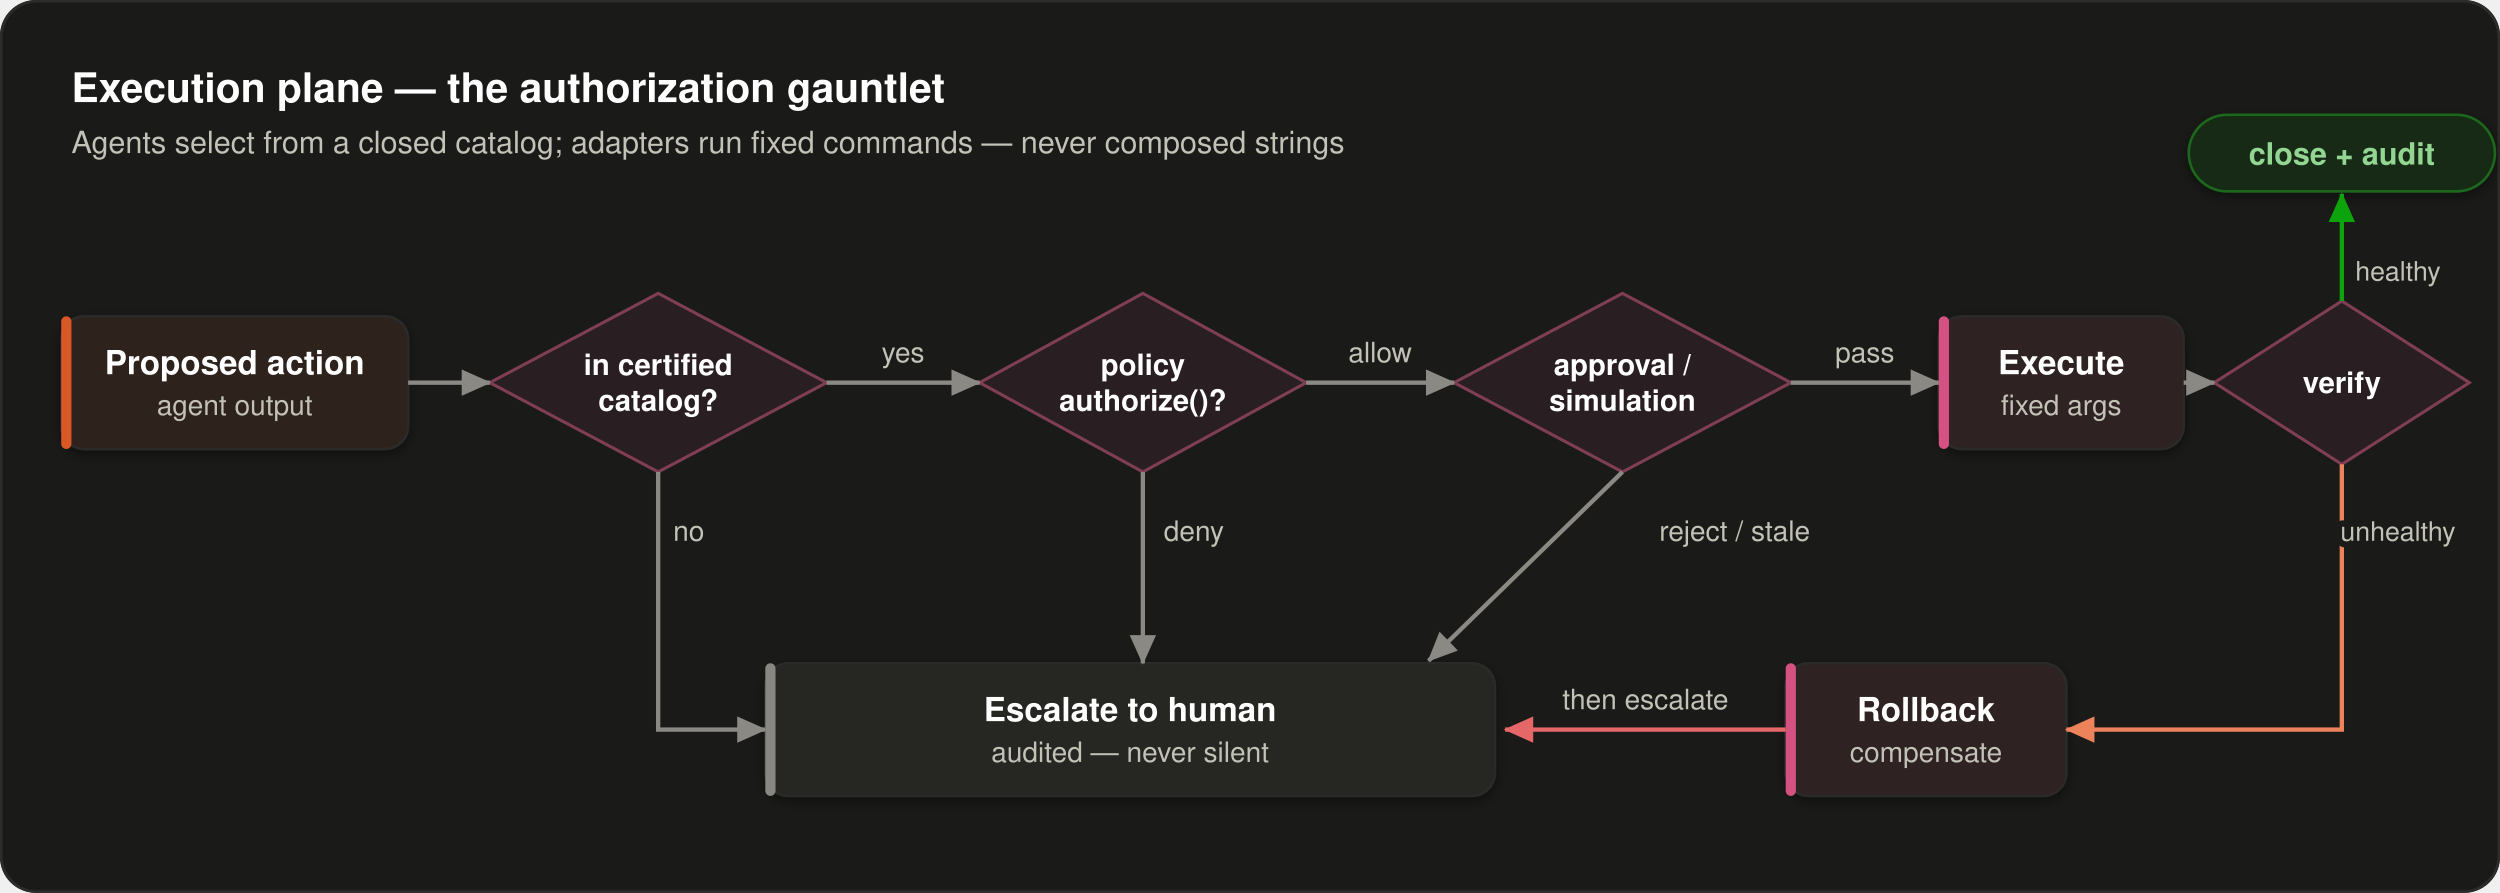
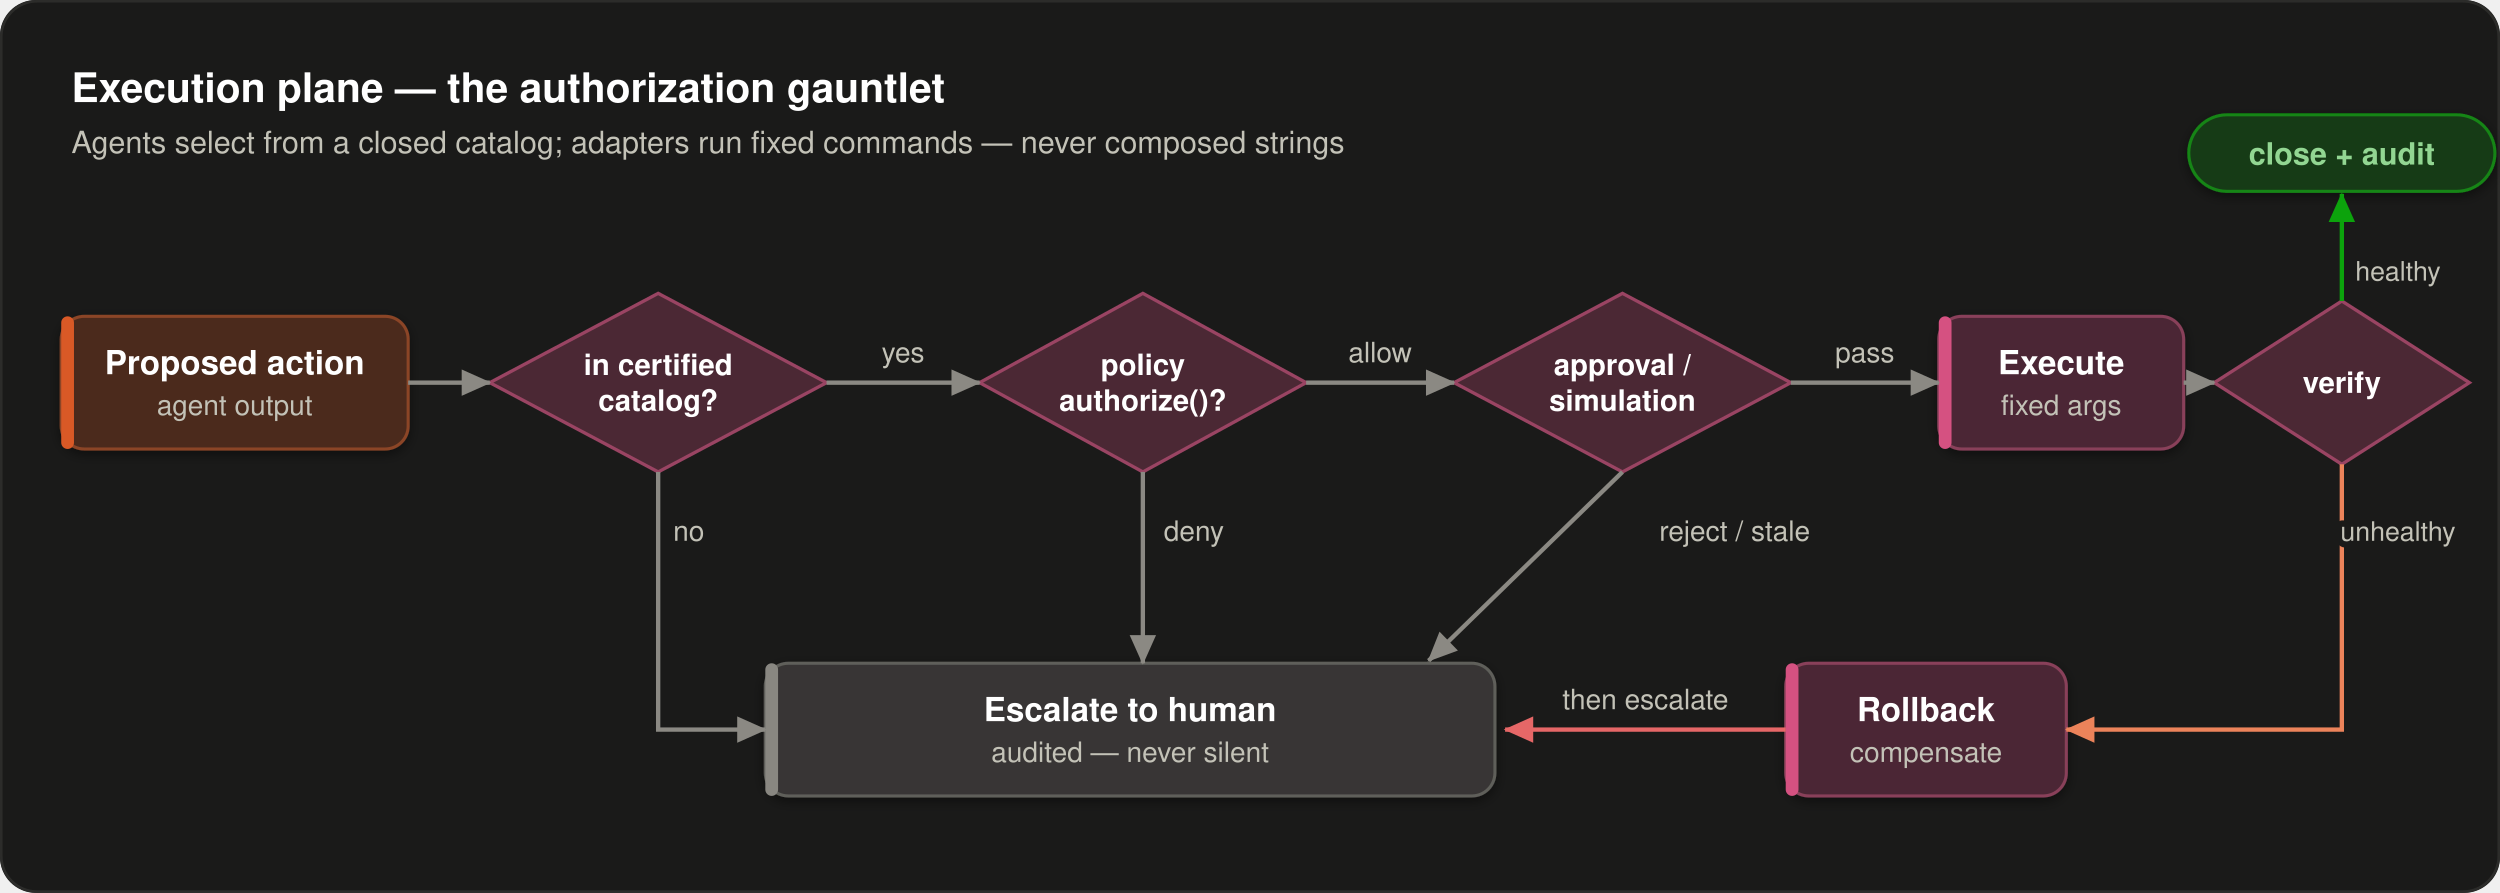
<svg xmlns="http://www.w3.org/2000/svg" viewBox="0 0 980 350" font-family="system-ui, -apple-system, 'Segoe UI', Helvetica, Arial, sans-serif" role="img" aria-label="Execution: catalog membership, deterministic policy, plan-bound approval and simulation gate every mutation; verification decides close or rollback">
  <defs>
    <filter id="soft-dark" x="-12%" y="-12%" width="124%" height="130%">
      <feDropShadow dx="0" dy="1.5" stdDeviation="2.2" flood-color="#000000" flood-opacity="0.45" />
    </filter>
    <marker id="arrow-dark" viewBox="0 0 10 10" refX="8.6" refY="5" markerWidth="8" markerHeight="8" orient="auto-start-reverse">
      <path d="M 0.5 1.2 L 9 5 L 0.5 8.8 z" fill="#8b8983" />
    </marker>
    <marker id="arrow-good-dark" viewBox="0 0 10 10" refX="8.6" refY="5" markerWidth="8" markerHeight="8" orient="auto-start-reverse">
      <path d="M 0.5 1.2 L 9 5 L 0.5 8.8 z" fill="#0ca30c" />
    </marker>
    <marker id="arrow-bad-dark" viewBox="0 0 10 10" refX="8.6" refY="5" markerWidth="8" markerHeight="8" orient="auto-start-reverse">
      <path d="M 0.5 1.2 L 9 5 L 0.5 8.8 z" fill="#e66767" />
    </marker>
    <marker id="arrow-warn-dark" viewBox="0 0 10 10" refX="8.6" refY="5" markerWidth="8" markerHeight="8" orient="auto-start-reverse">
      <path d="M 0.5 1.2 L 9 5 L 0.5 8.8 z" fill="#ec835a" />
    </marker>
  </defs>
  <rect x="0" y="0" width="980" height="350" rx="14" fill="#1a1a19" />
  <rect x="0.5" y="0.5" width="979" height="349" rx="14" fill="none" stroke="#2c2c2a" stroke-width="1" />
  <text x="28" y="40" font-size="16" text-anchor="start" fill="#ffffff" font-weight="700">Execution plane — the authorization gauntlet</text>
  <text x="28" y="60" font-size="12" text-anchor="start" fill="#c3c2b7" font-weight="normal">Agents select from a closed catalog; adapters run fixed commands — never composed strings</text>
-   <rect x="24" y="124" width="136" height="52" rx="9" fill="#2d201a" stroke="#2c2c2a" stroke-width="1" filter="url(#soft-dark)" />
-   <rect x="24" y="124" width="4" height="52" rx="2" fill="#d95926" />
+   <rect x="24" y="124" width="136" height="52" rx="9" fill="#4c2a1c" stroke="#8b4528" stroke-width="1.2" filter="url(#soft-dark)" />
+   <rect x="24" y="124" width="5" height="52" rx="2.5" fill="#d95926" />
  <text x="92.0" y="146.68" font-size="13" text-anchor="middle" fill="#ffffff" font-weight="600">Proposed action</text>
  <text x="92.0" y="162.68" font-size="11" text-anchor="middle" fill="#c3c2b7" font-weight="normal">agent output</text>
-   <polygon points="258,115.0 324.0,150 258,185.0 192.0,150" fill="#291e21" stroke="#803e56" stroke-width="1.2" />
+   <polygon points="258,115.0 324.0,150 258,185.0 192.0,150" fill="#4b2834" stroke="#9a4463" stroke-width="1.3" />
  <text x="258" y="147" font-size="11.5" text-anchor="middle" fill="#ffffff" font-weight="600">in certified</text>
  <text x="258" y="161" font-size="11.5" text-anchor="middle" fill="#ffffff" font-weight="600">catalog?</text>
-   <polygon points="448,115.0 512.0,150 448,185.0 384.0,150" fill="#291e21" stroke="#803e56" stroke-width="1.2" />
+   <polygon points="448,115.0 512.0,150 448,185.0 384.0,150" fill="#4b2834" stroke="#9a4463" stroke-width="1.3" />
  <text x="448" y="147" font-size="11.5" text-anchor="middle" fill="#ffffff" font-weight="600">policy</text>
  <text x="448" y="161" font-size="11.5" text-anchor="middle" fill="#ffffff" font-weight="600">authorize()?</text>
-   <polygon points="636,115.0 702.0,150 636,185.0 570.0,150" fill="#291e21" stroke="#803e56" stroke-width="1.2" />
+   <polygon points="636,115.0 702.0,150 636,185.0 570.0,150" fill="#4b2834" stroke="#9a4463" stroke-width="1.3" />
  <text x="636" y="147" font-size="11.5" text-anchor="middle" fill="#ffffff" font-weight="600">approval /</text>
  <text x="636" y="161" font-size="11.5" text-anchor="middle" fill="#ffffff" font-weight="600">simulation</text>
-   <rect x="760" y="124" width="96" height="52" rx="9" fill="#2d2023" stroke="#2c2c2a" stroke-width="1" filter="url(#soft-dark)" />
-   <rect x="760" y="124" width="4" height="52" rx="2" fill="#d55181" />
+   <rect x="760" y="124" width="96" height="52" rx="9" fill="#4b2834" stroke="#89405a" stroke-width="1.2" filter="url(#soft-dark)" />
+   <rect x="760" y="124" width="5" height="52" rx="2.5" fill="#d55181" />
  <text x="808.0" y="146.68" font-size="13" text-anchor="middle" fill="#ffffff" font-weight="600">Execute</text>
  <text x="808.0" y="162.68" font-size="11" text-anchor="middle" fill="#c3c2b7" font-weight="normal">fixed args</text>
-   <polygon points="918,118.0 968.0,150 918,182.0 868.0,150" fill="#291e21" stroke="#803e56" stroke-width="1.2" />
+   <polygon points="918,118.0 968.0,150 918,182.0 868.0,150" fill="#4b2834" stroke="#9a4463" stroke-width="1.3" />
  <text x="918" y="154" font-size="11.5" text-anchor="middle" fill="#ffffff" font-weight="600">verify</text>
  <path d="M 160 150 L 192 150" fill="none" stroke="#8b8983" stroke-width="1.7" marker-end="url(#arrow-dark)" />
  <path d="M 324 150 L 384 150" fill="none" stroke="#8b8983" stroke-width="1.7" marker-end="url(#arrow-dark)" />
  <text x="354.0" y="142" font-size="11" text-anchor="middle" fill="#c3c2b7" font-weight="normal" paint-order="stroke" stroke="#1a1a19" stroke-width="5" stroke-linejoin="round">yes</text>
  <path d="M 512 150 L 570 150" fill="none" stroke="#8b8983" stroke-width="1.7" marker-end="url(#arrow-dark)" />
  <text x="541.0" y="142" font-size="11" text-anchor="middle" fill="#c3c2b7" font-weight="normal" paint-order="stroke" stroke="#1a1a19" stroke-width="5" stroke-linejoin="round">allow</text>
  <path d="M 702 150 L 760 150" fill="none" stroke="#8b8983" stroke-width="1.7" marker-end="url(#arrow-dark)" />
  <text x="731.0" y="142" font-size="11" text-anchor="middle" fill="#c3c2b7" font-weight="normal" paint-order="stroke" stroke="#1a1a19" stroke-width="5" stroke-linejoin="round">pass</text>
  <path d="M 856 150 L 868 150" fill="none" stroke="#8b8983" stroke-width="1.7" marker-end="url(#arrow-dark)" />
-   <rect x="300" y="260" width="286" height="52" rx="9" fill="#252523" stroke="#2c2c2a" stroke-width="1" filter="url(#soft-dark)" />
-   <rect x="300" y="260" width="4" height="52" rx="2" fill="#898781" />
+   <rect x="300" y="260" width="286" height="52" rx="9" fill="#373634" stroke="#5f5e5a" stroke-width="1.2" filter="url(#soft-dark)" />
+   <rect x="300" y="260" width="5" height="52" rx="2.5" fill="#898781" />
  <text x="443.0" y="282.68" font-size="13" text-anchor="middle" fill="#ffffff" font-weight="600">Escalate to human</text>
  <text x="443.0" y="298.68" font-size="11" text-anchor="middle" fill="#c3c2b7" font-weight="normal">audited — never silent</text>
  <path d="M 258 185 L 258 286 L 300 286" fill="none" stroke="#8b8983" stroke-width="1.7" marker-end="url(#arrow-dark)" />
  <text x="270" y="212" font-size="11" text-anchor="middle" fill="#c3c2b7" font-weight="normal" paint-order="stroke" stroke="#1a1a19" stroke-width="5" stroke-linejoin="round">no</text>
  <path d="M 448 185 L 448 260" fill="none" stroke="#8b8983" stroke-width="1.7" marker-end="url(#arrow-dark)" />
  <text x="468" y="212" font-size="11" text-anchor="middle" fill="#c3c2b7" font-weight="normal" paint-order="stroke" stroke="#1a1a19" stroke-width="5" stroke-linejoin="round">deny</text>
  <path d="M 636 185 L 560 259" fill="none" stroke="#8b8983" stroke-width="1.7" marker-end="url(#arrow-dark)" />
  <text x="680" y="212" font-size="11" text-anchor="middle" fill="#c3c2b7" font-weight="normal" paint-order="stroke" stroke="#1a1a19" stroke-width="5" stroke-linejoin="round">reject / stale</text>
-   <rect x="700" y="260" width="110" height="52" rx="9" fill="#2d2023" stroke="#2c2c2a" stroke-width="1" filter="url(#soft-dark)" />
-   <rect x="700" y="260" width="4" height="52" rx="2" fill="#d55181" />
+   <rect x="700" y="260" width="110" height="52" rx="9" fill="#4b2834" stroke="#89405a" stroke-width="1.2" filter="url(#soft-dark)" />
+   <rect x="700" y="260" width="5" height="52" rx="2.5" fill="#d55181" />
  <text x="755.0" y="282.68" font-size="13" text-anchor="middle" fill="#ffffff" font-weight="600">Rollback</text>
  <text x="755.0" y="298.68" font-size="11" text-anchor="middle" fill="#c3c2b7" font-weight="normal">compensate</text>
  <path d="M 918 182 L 918 286 L 810 286" fill="none" stroke="#ec835a" stroke-width="1.7" marker-end="url(#arrow-warn-dark)" />
  <text x="940" y="212" font-size="10.5" text-anchor="middle" fill="#c3c2b7" font-weight="normal" paint-order="stroke" stroke="#1a1a19" stroke-width="5" stroke-linejoin="round">unhealthy</text>
  <path d="M 700 286 L 590 286" fill="none" stroke="#e66767" stroke-width="1.7" marker-end="url(#arrow-bad-dark)" />
  <text x="645.0" y="278" font-size="11" text-anchor="middle" fill="#c3c2b7" font-weight="normal" paint-order="stroke" stroke="#1a1a19" stroke-width="5" stroke-linejoin="round">then escalate</text>
-   <rect x="858.0" y="45" width="120" height="30" rx="15" fill="#182a17" stroke="#1c681b" stroke-width="1" filter="url(#soft-dark)" />
+   <rect x="858.0" y="45" width="120" height="30" rx="15" fill="#173b16" stroke="#148514" stroke-width="1.2" filter="url(#soft-dark)" />
  <text x="918" y="64.5" font-size="12" text-anchor="middle" fill="#92d692" font-weight="600">close + audit</text>
  <path d="M 918 118 L 918 76" fill="none" stroke="#0ca30c" stroke-width="1.7" marker-end="url(#arrow-good-dark)" />
  <text x="940" y="110" font-size="10.5" text-anchor="middle" fill="#c3c2b7" font-weight="normal" paint-order="stroke" stroke="#1a1a19" stroke-width="5" stroke-linejoin="round">healthy</text>
</svg>
